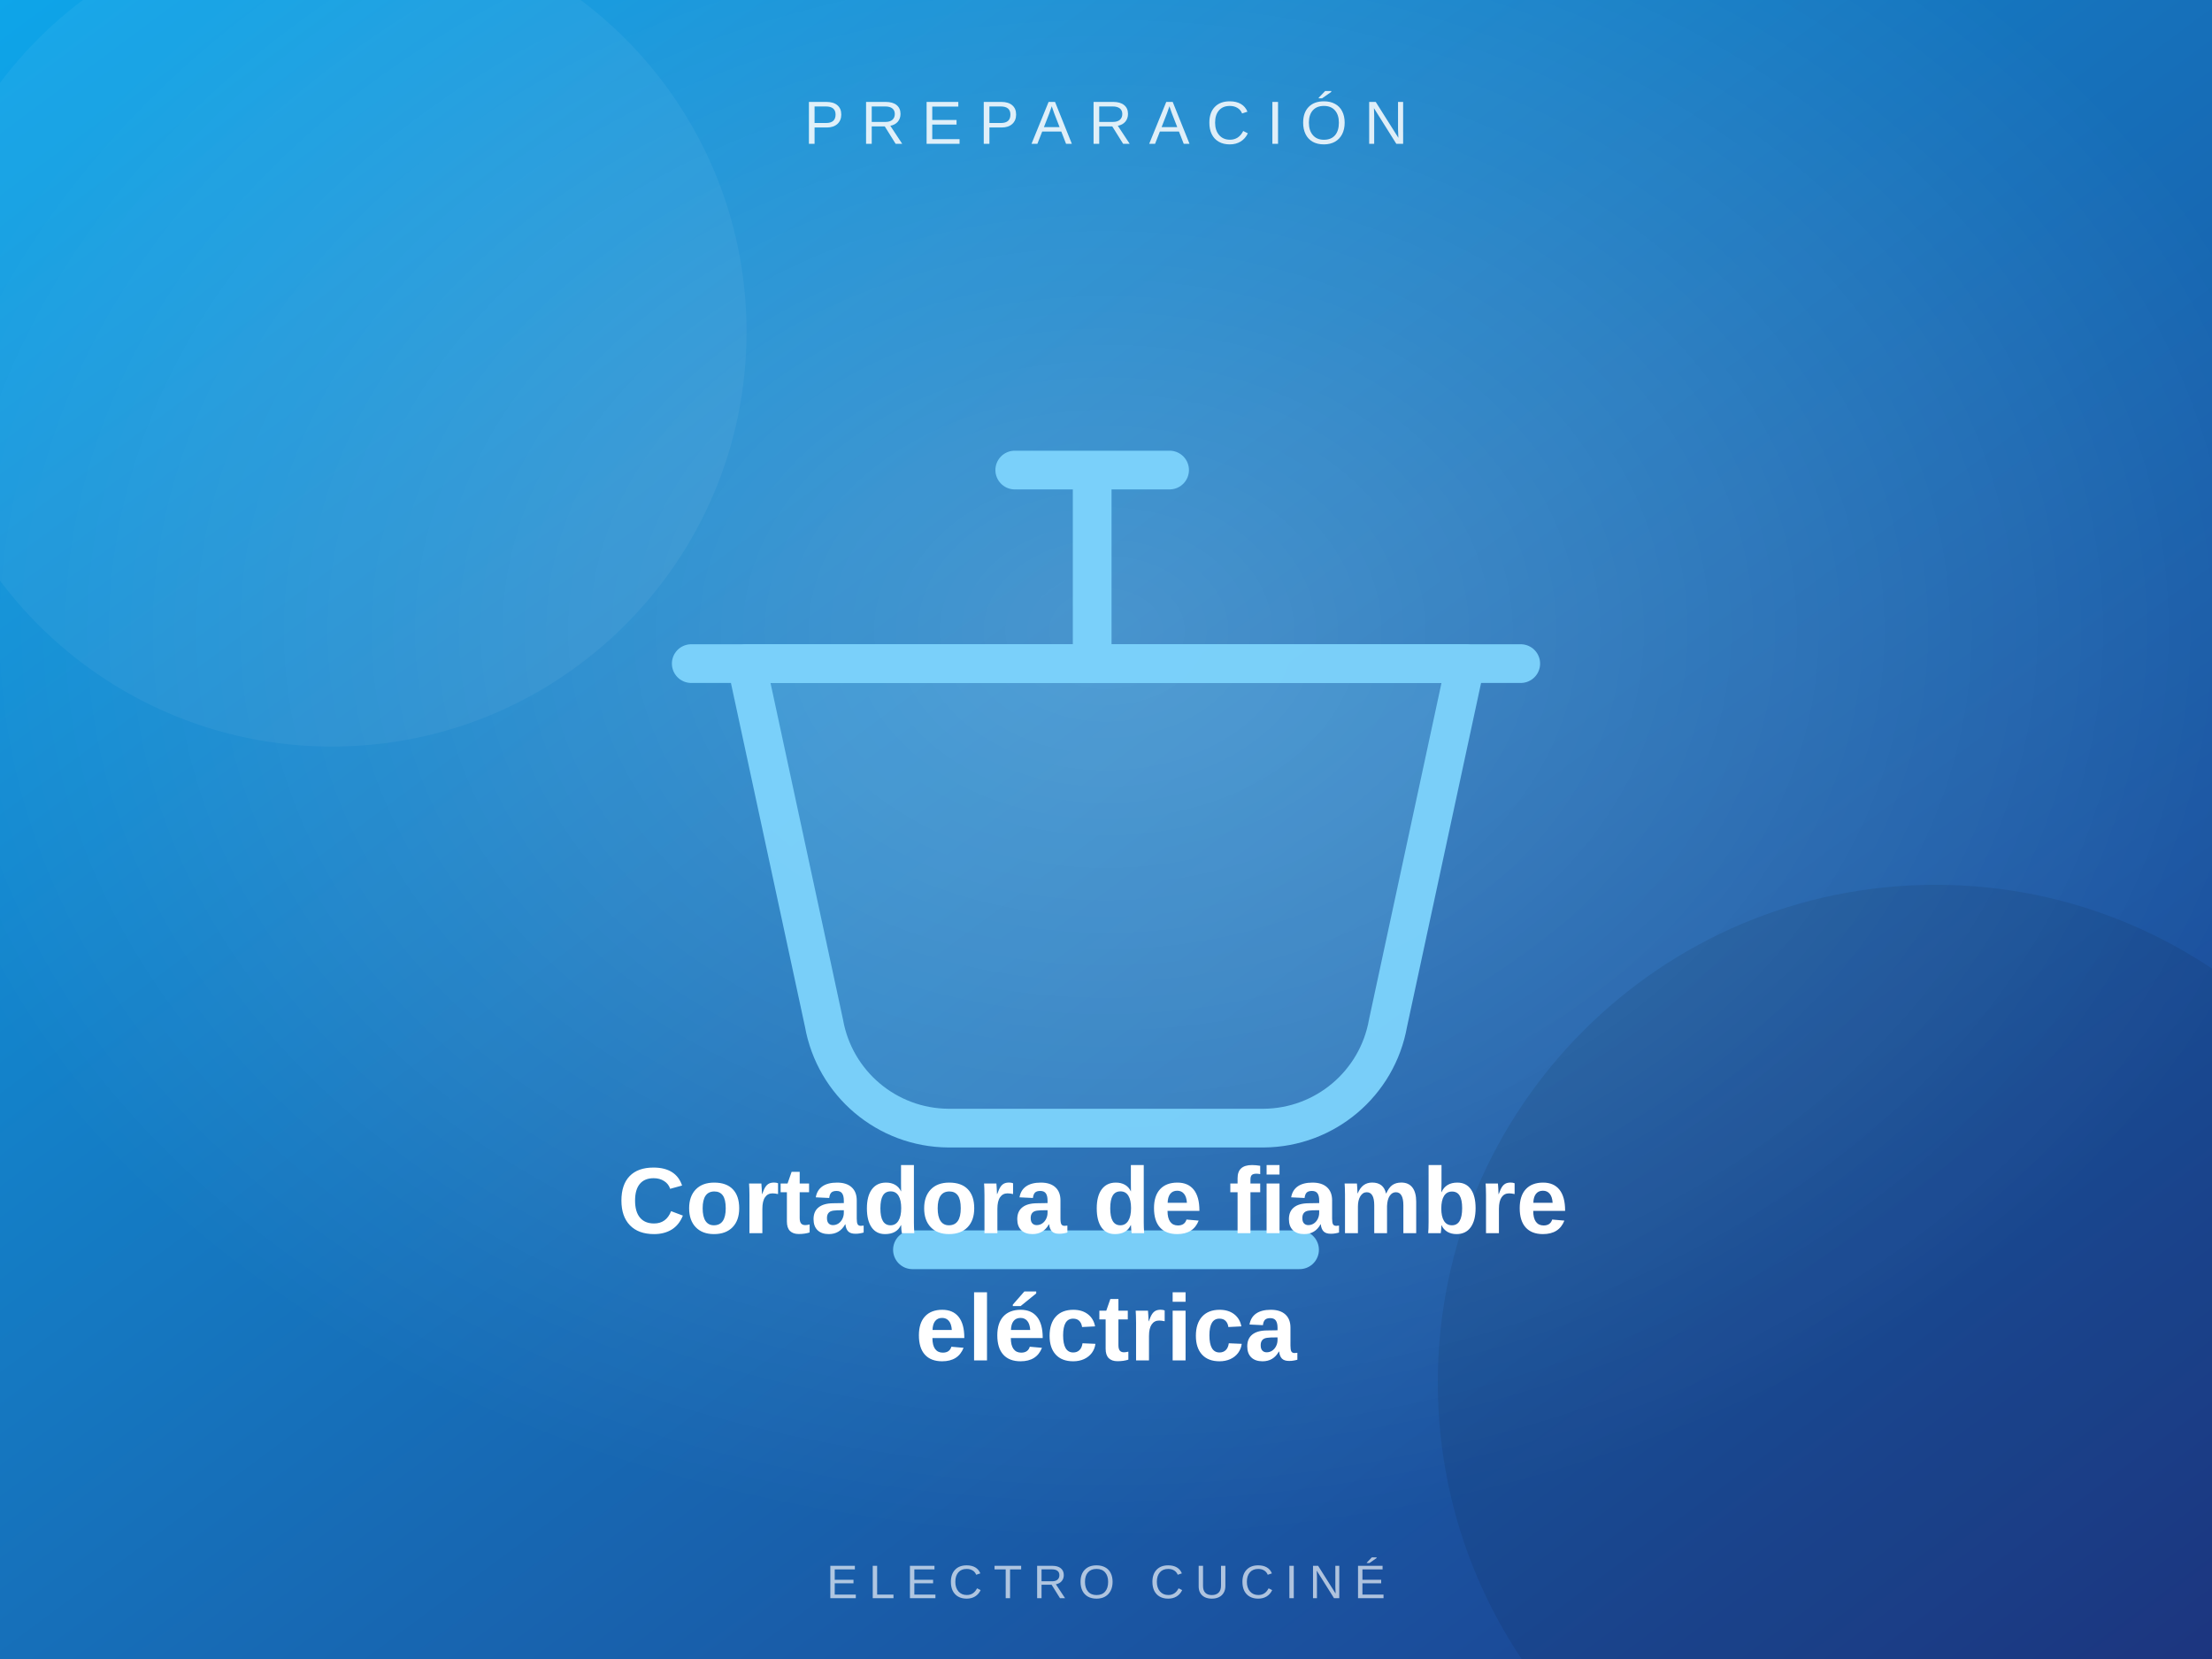
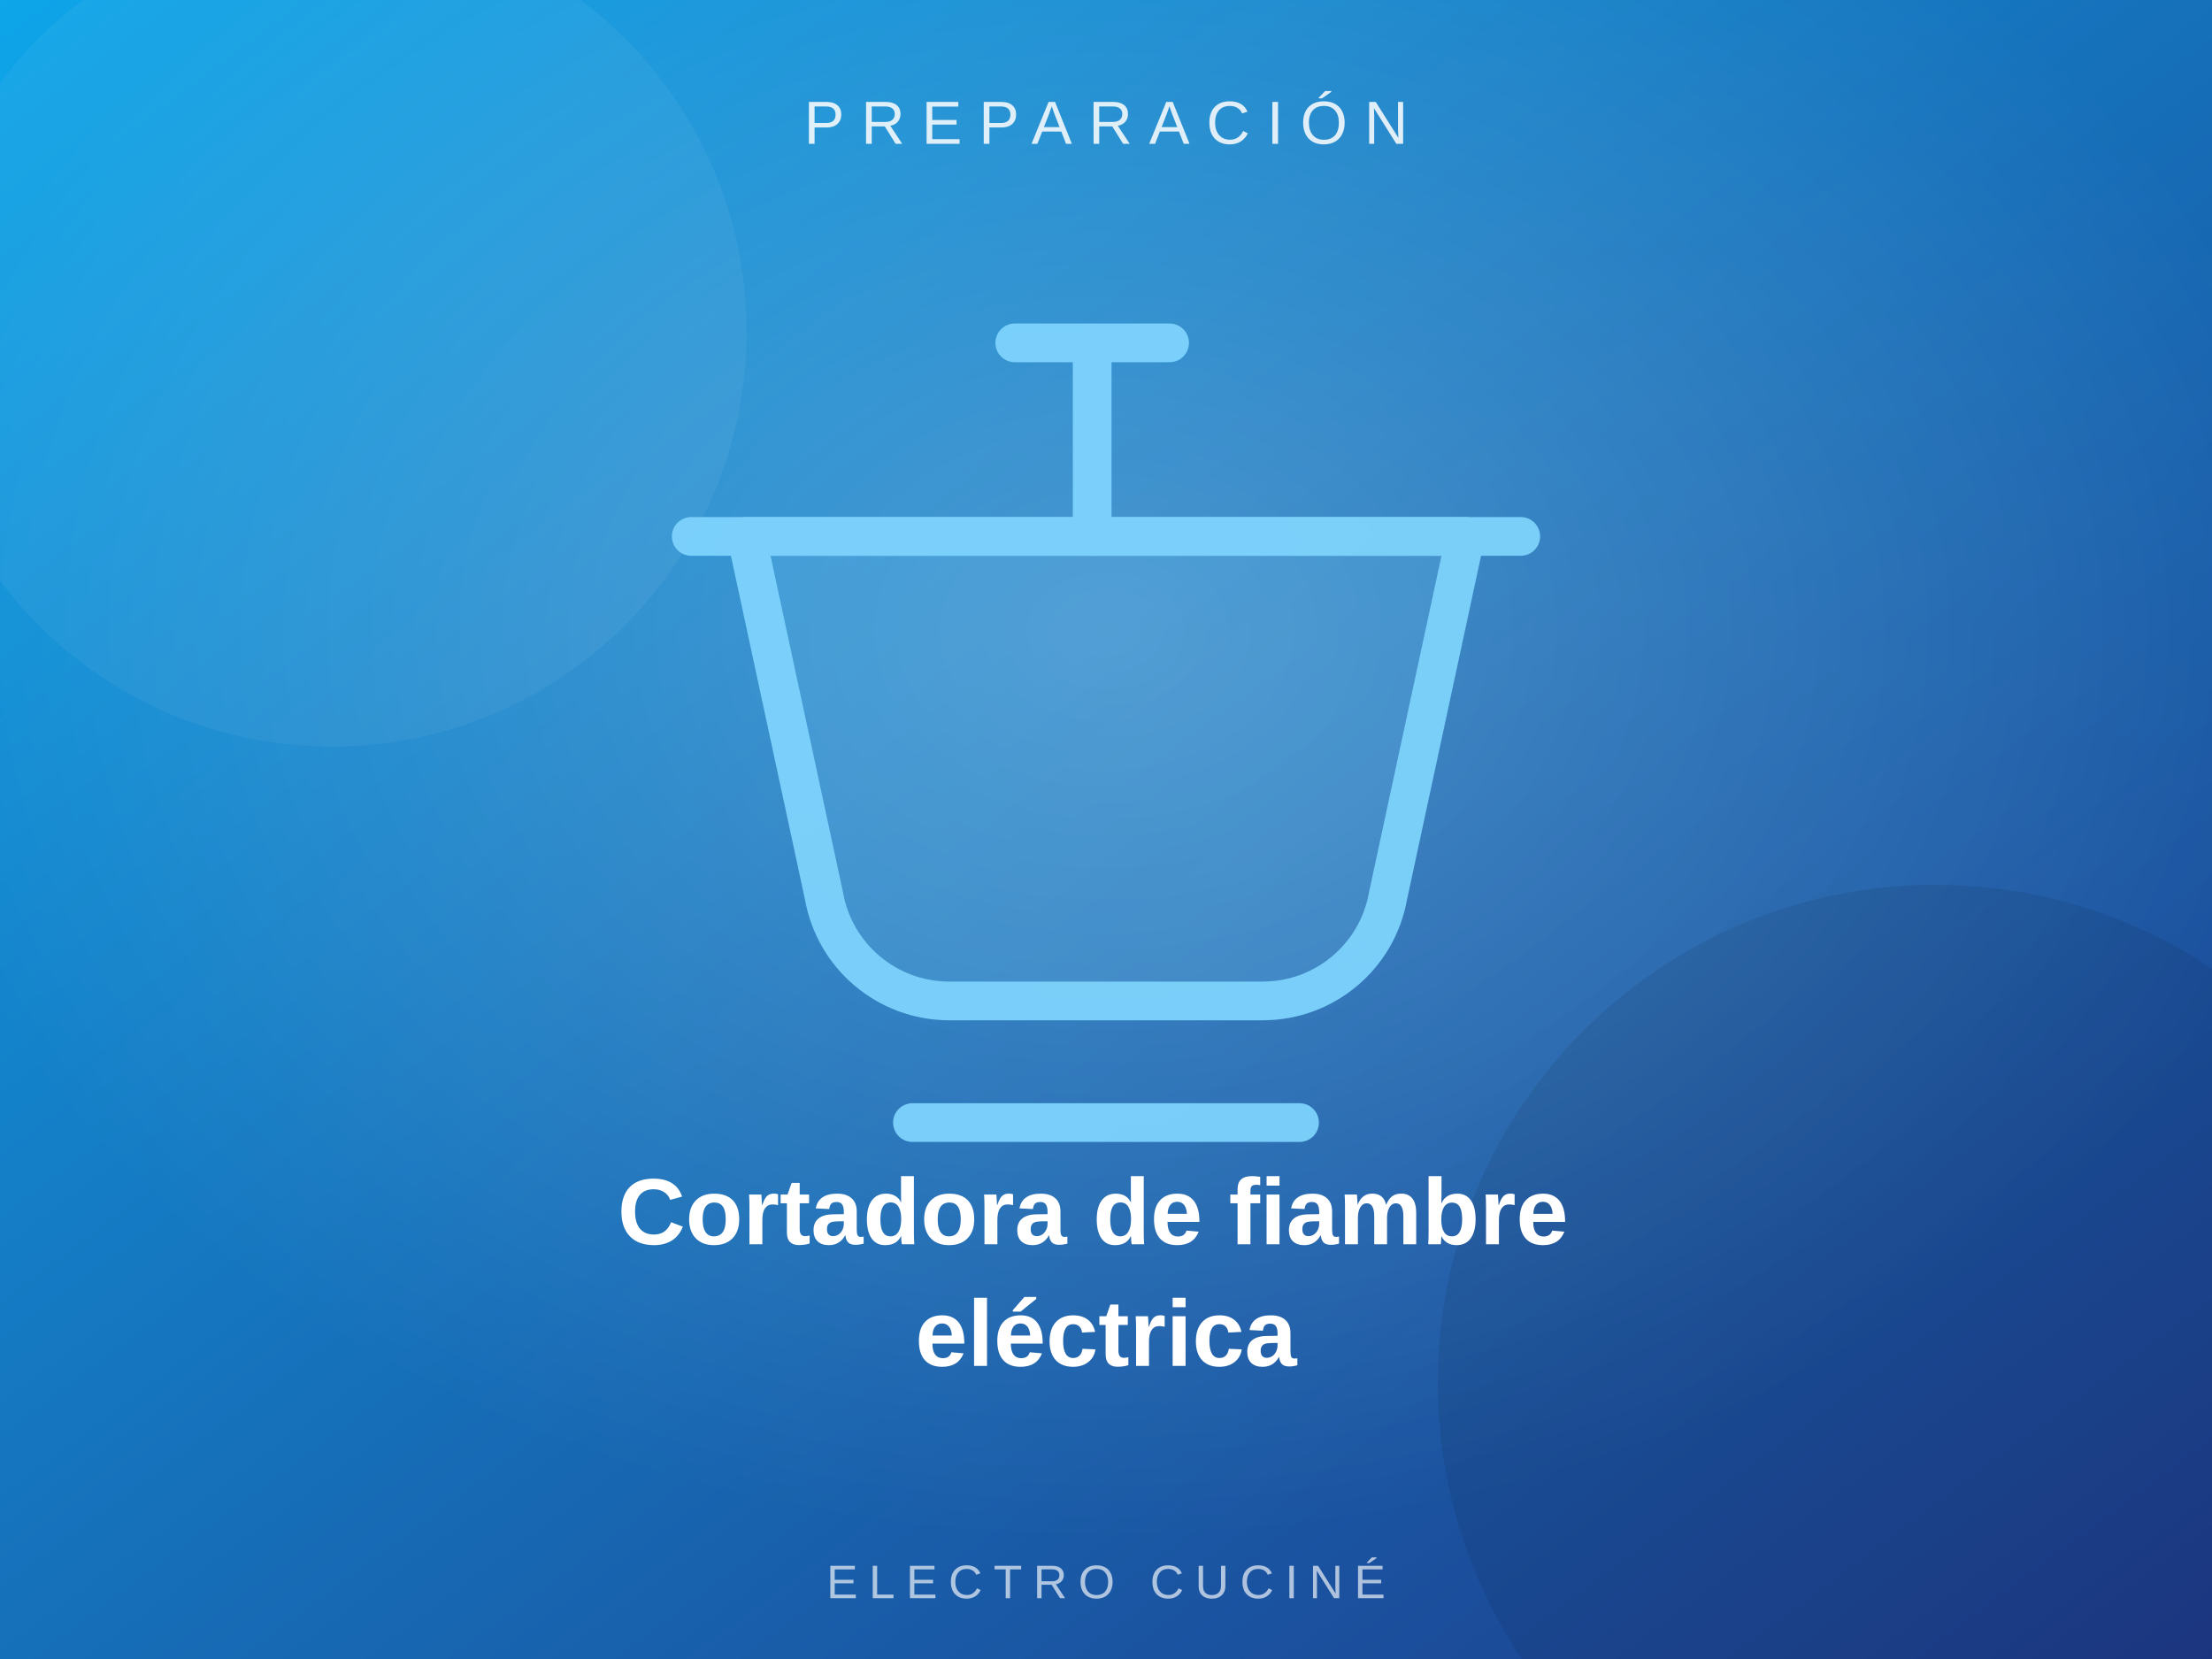
<svg xmlns="http://www.w3.org/2000/svg" viewBox="0 0 800 600" role="img" aria-label="Cortadora de fiambre eléctrica">
  <defs>
    <linearGradient id="fondo" x1="0" y1="0" x2="1" y2="1">
      <stop offset="0" stop-color="#0ea5e9" />
      <stop offset="1" stop-color="#1e3a8a" />
    </linearGradient>
    <radialGradient id="halo" cx="0.5" cy="0.38" r="0.55">
      <stop offset="0" stop-color="#ffffff" stop-opacity="0.22" />
      <stop offset="1" stop-color="#ffffff" stop-opacity="0" />
    </radialGradient>
  </defs>
  <rect width="800" height="600" fill="url(#fondo)" />
  <rect width="800" height="600" fill="url(#halo)" />
  <circle cx="120" cy="120" r="150" fill="#ffffff" fill-opacity="0.05" />
  <circle cx="700" cy="500" r="180" fill="#000000" fill-opacity="0.08" />
  <text x="400" y="52" text-anchor="middle" font-family="Arial, Helvetica, sans-serif" font-size="22" letter-spacing="6" fill="#ffffff" fill-opacity="0.85">PREPARACIÓN</text>
-   <g stroke="#7dd3fc" stroke-width="14" stroke-linecap="round" stroke-linejoin="round" fill="none" opacity="0.95">
+   <g transform="translate(0, -46)" stroke="#7dd3fc" stroke-width="14" stroke-linecap="round" stroke-linejoin="round" fill="none" opacity="0.95">
    <path d="M270 240 h260 l-28 130 a46 46 0 0 1 -45 38 h-114 a46 46 0 0 1 -45 -38 z" fill="#7dd3fc" fill-opacity="0.18" />
    <path d="M250 240 h300" />
    <path d="M395 240 v-70 m-28 0 h56" />
    <path d="M330 452 h140" />
  </g>
  <text text-anchor="middle" font-family="Arial, Helvetica, sans-serif" font-weight="700" font-size="34" fill="#ffffff">
-     <tspan x="400" y="446">Cortadora de fiambre</tspan>
-     <tspan x="400" y="492">eléctrica</tspan>
+     <tspan x="400" y="450">Cortadora de fiambre</tspan>
+     <tspan x="400" y="494">eléctrica</tspan>
  </text>
  <text x="400" y="578" text-anchor="middle" font-family="Arial, Helvetica, sans-serif" font-size="17" letter-spacing="4" fill="#ffffff" fill-opacity="0.65">ELECTRO CUCINÉ</text>
</svg>
